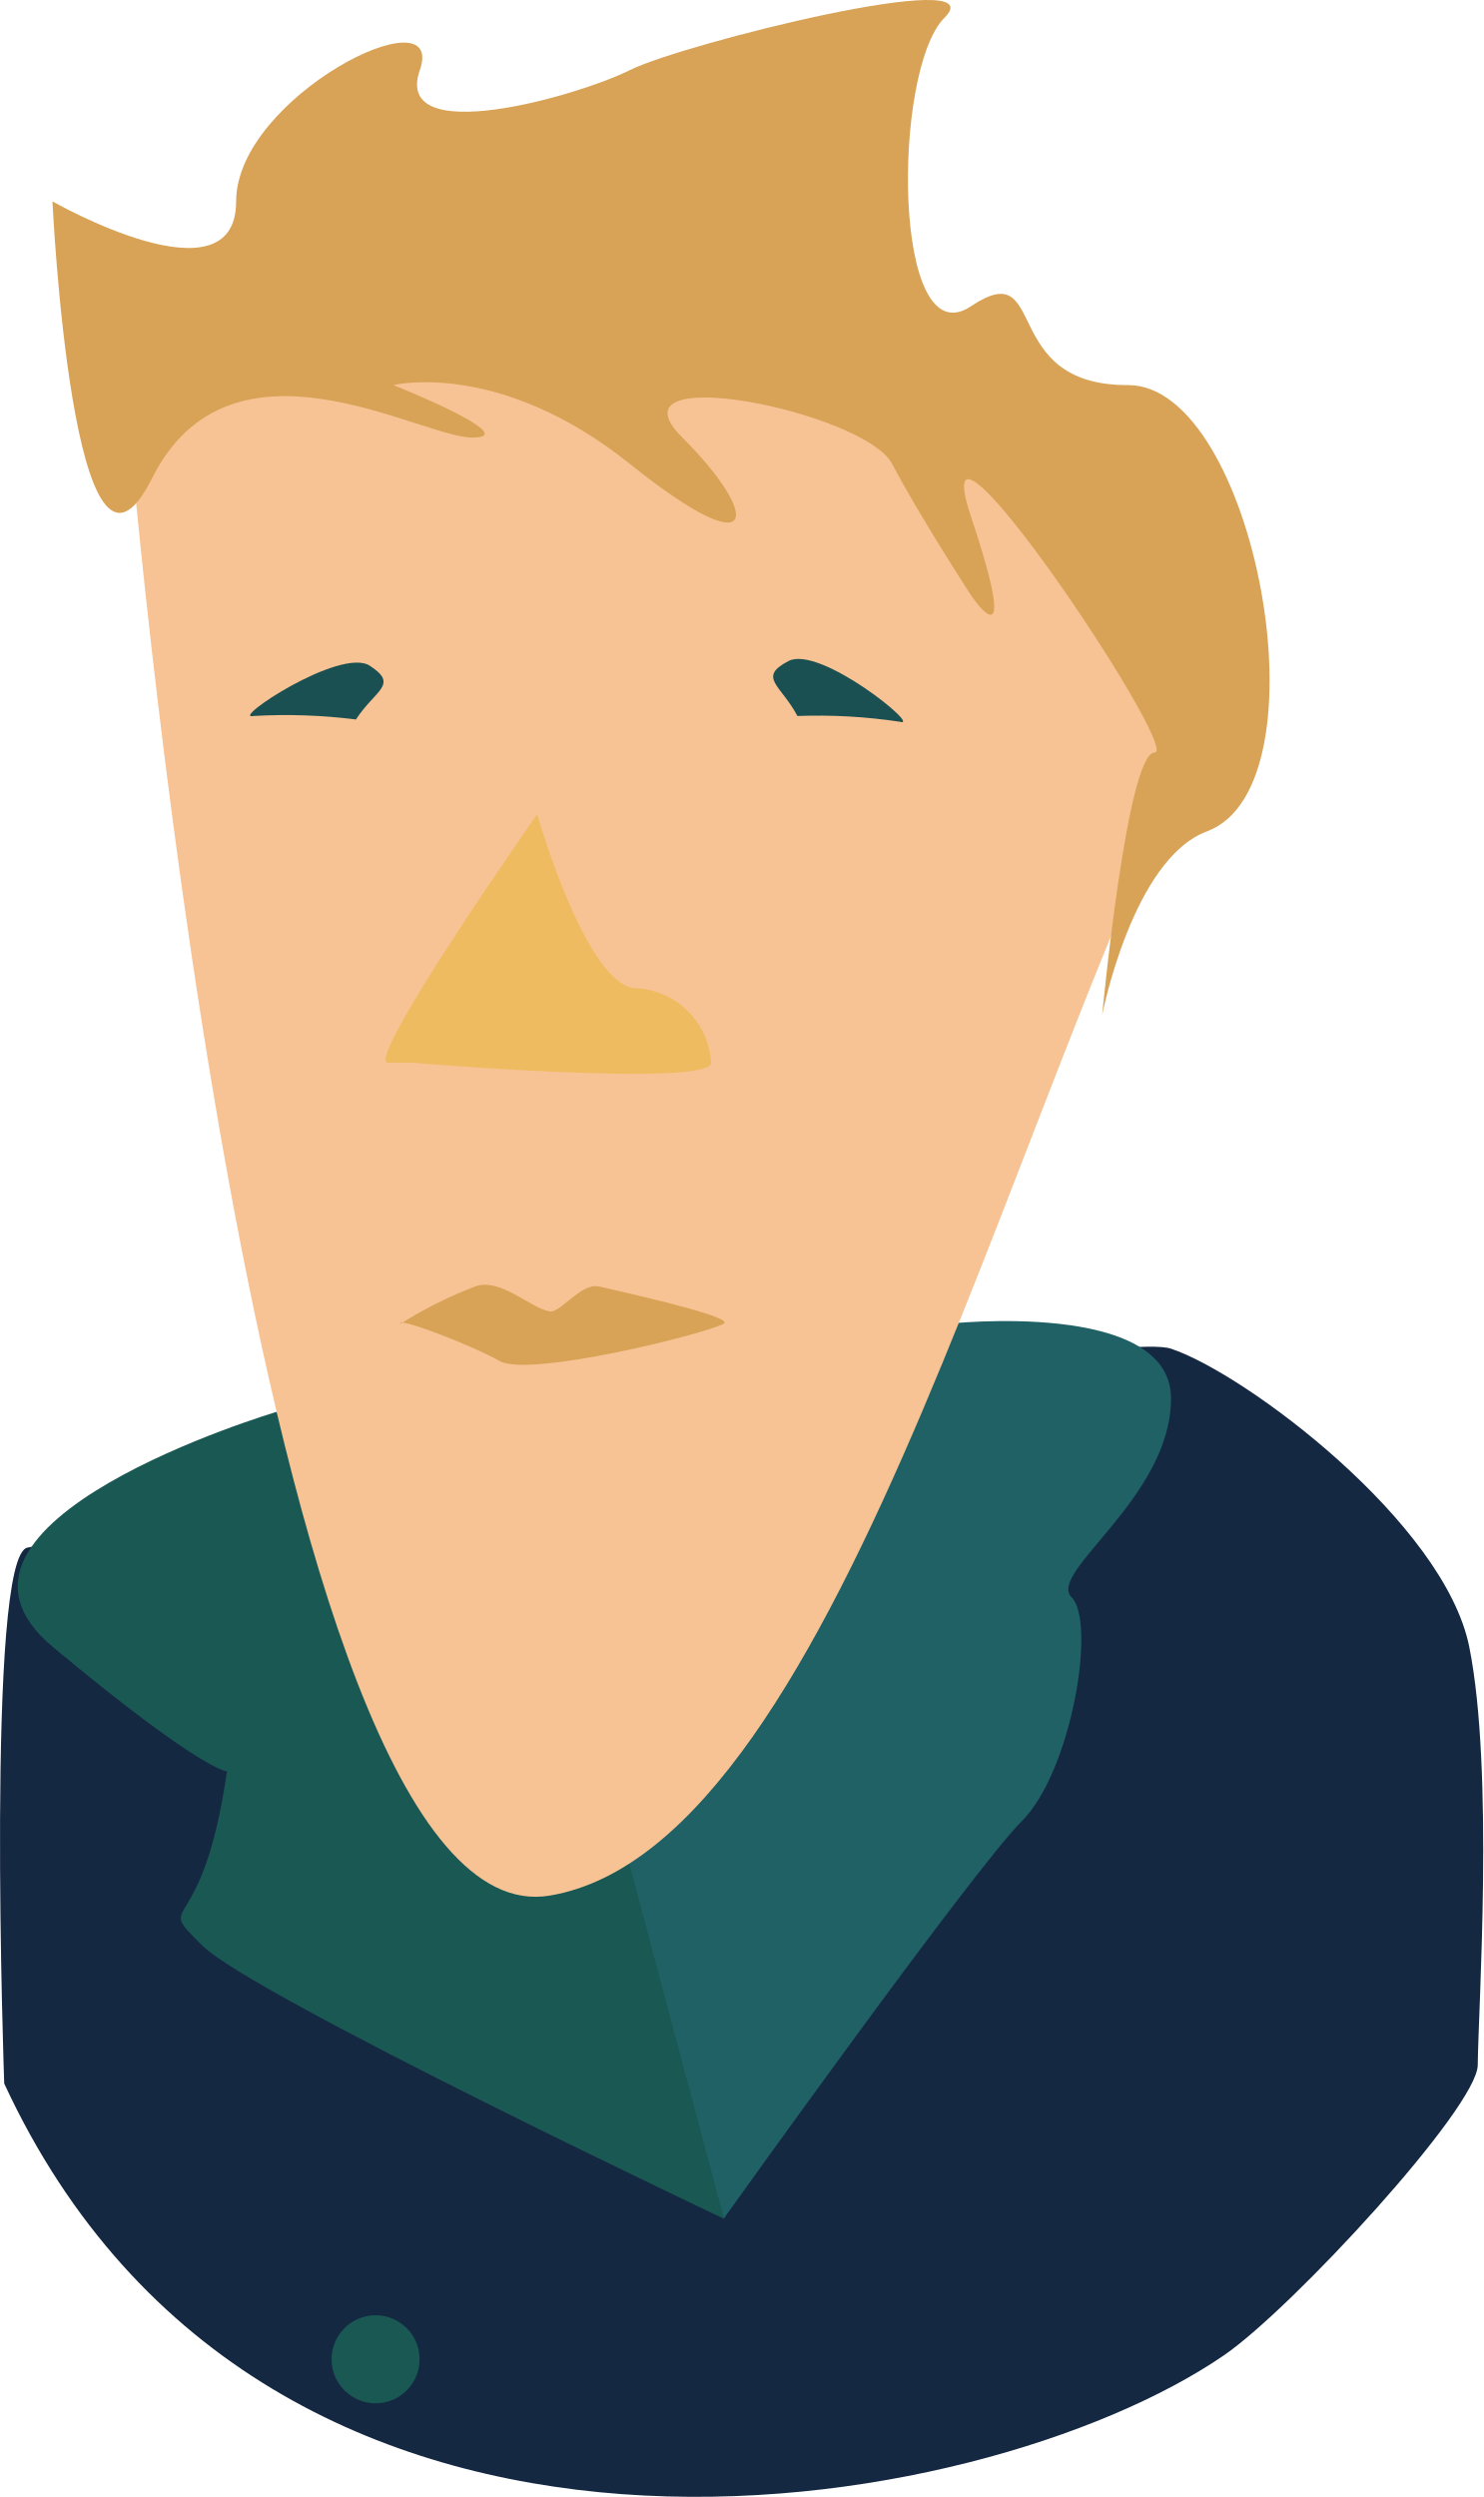
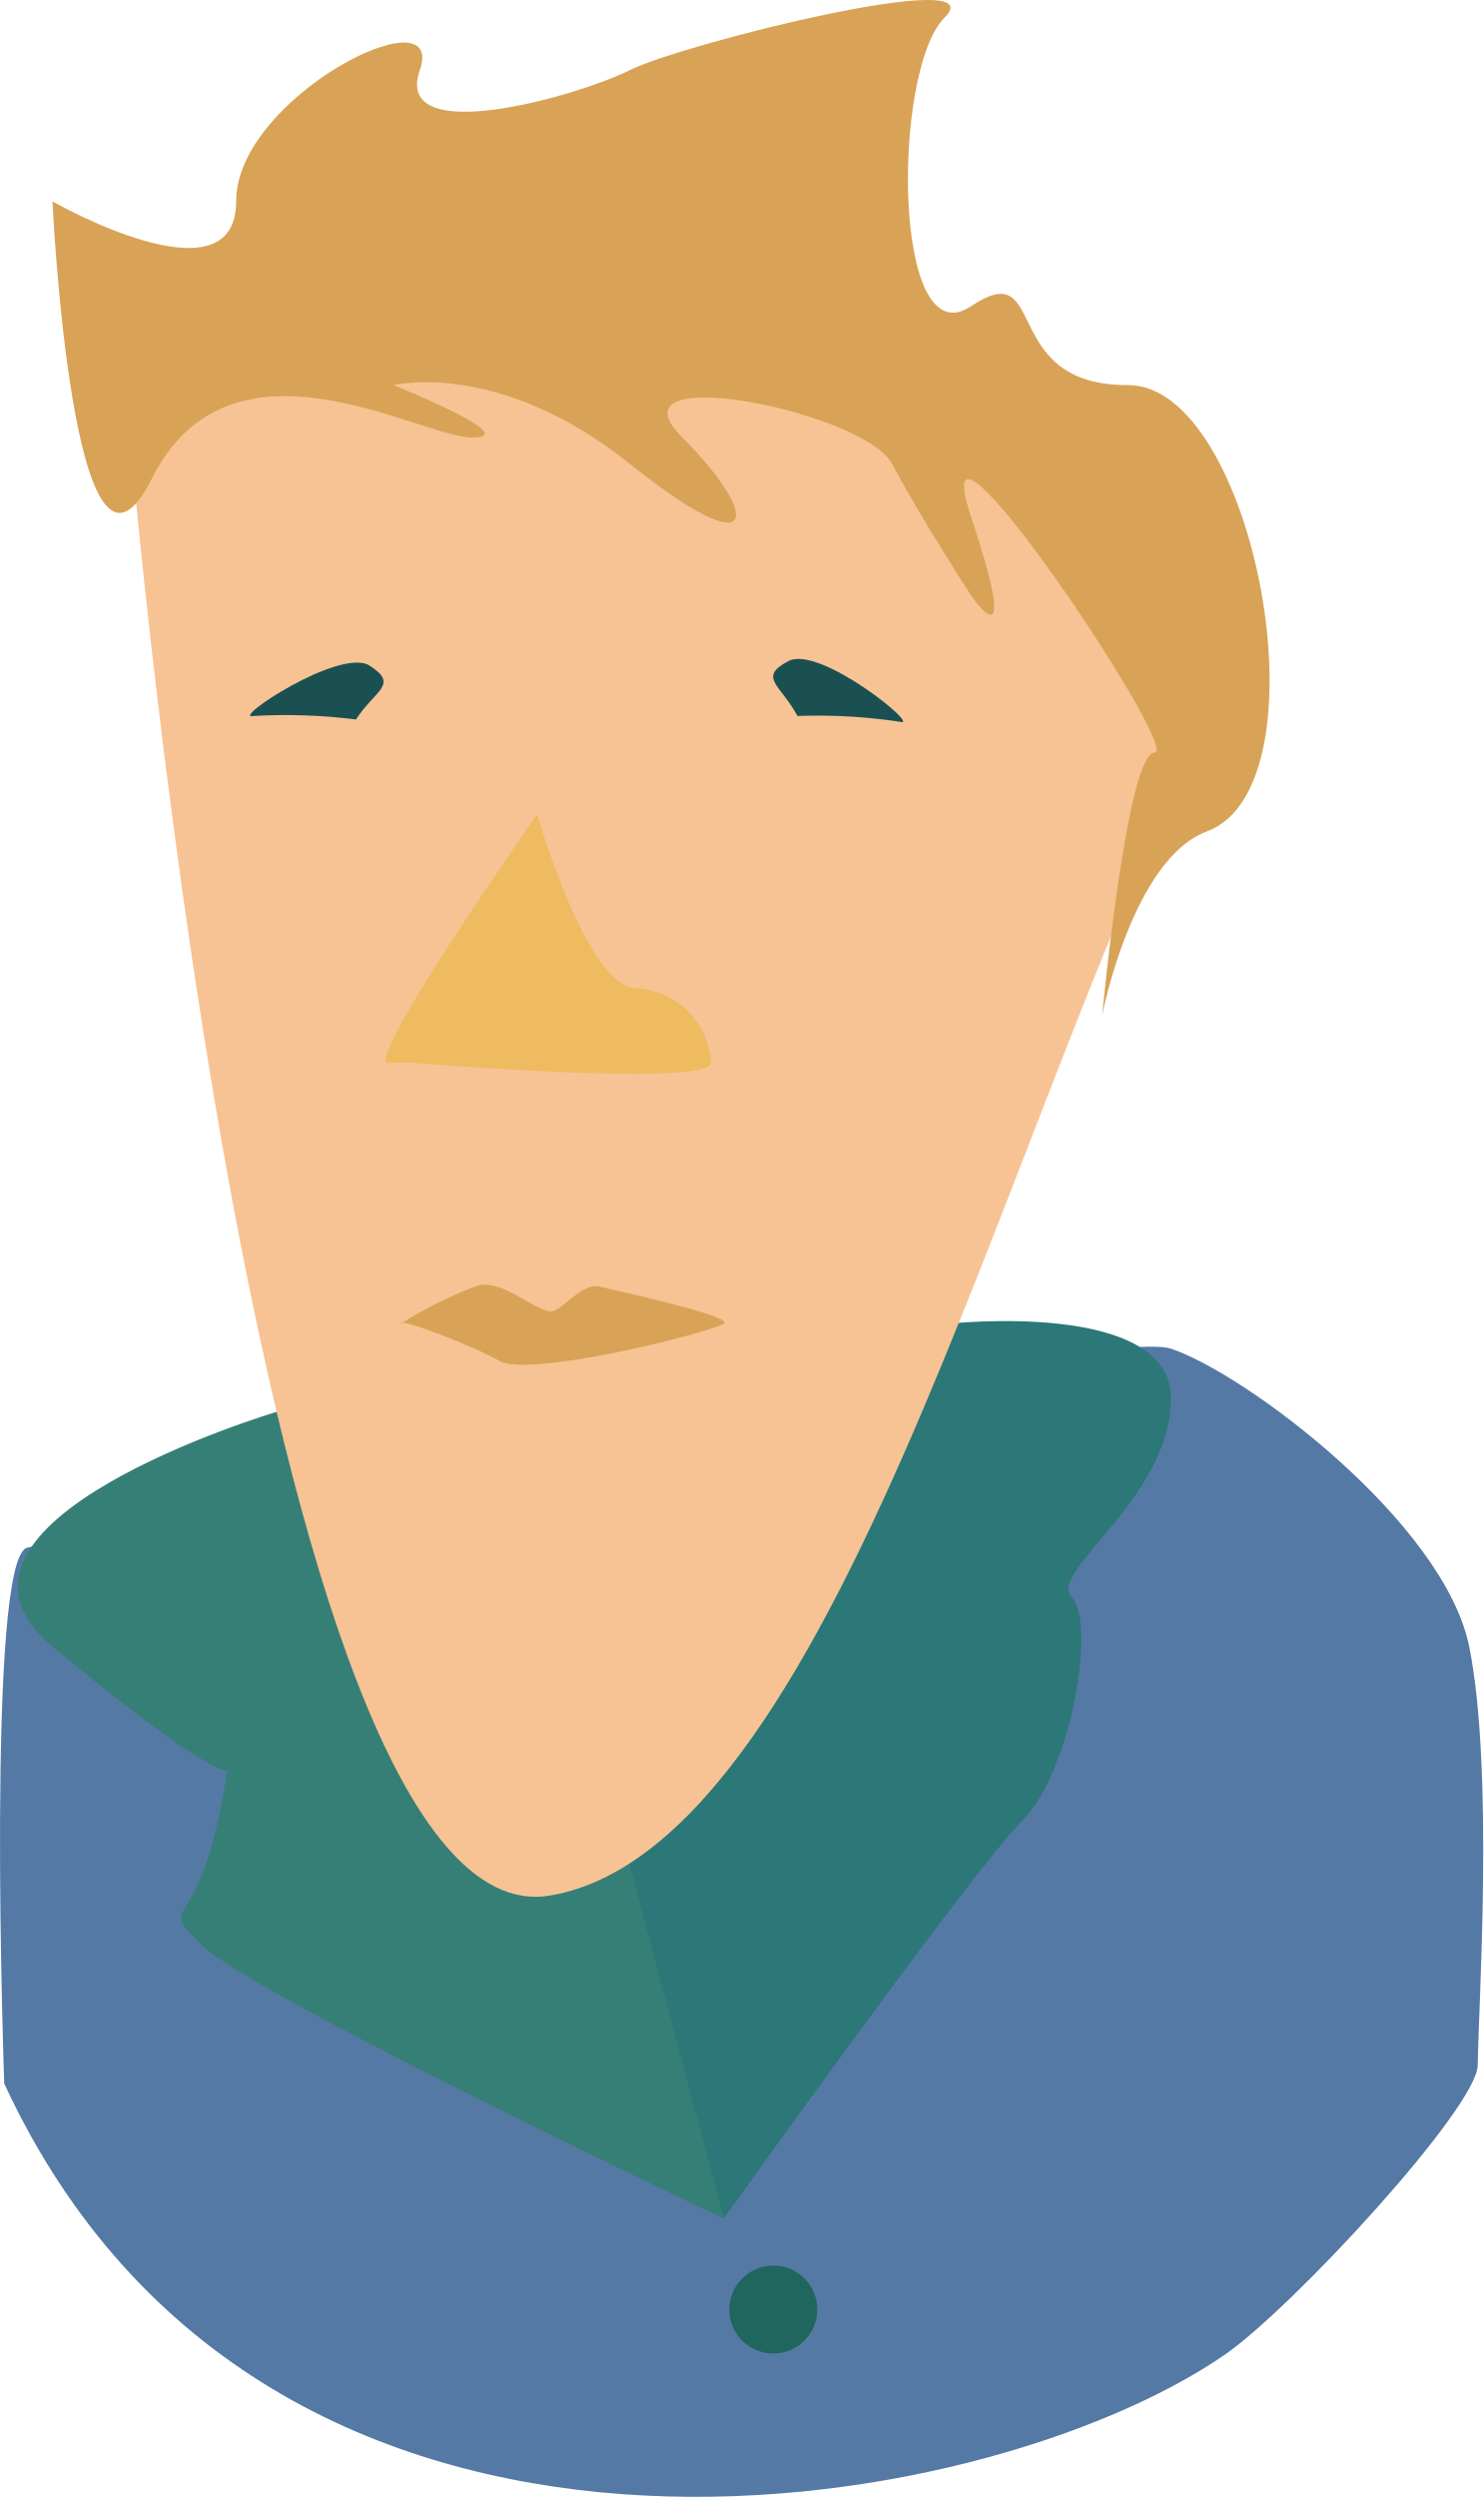
<svg xmlns="http://www.w3.org/2000/svg" viewBox="0 0 59.67 100.44">
  <defs>
-     <style>.cls-1{fill:#152842;}.cls-2{fill:#206166;}.cls-3{fill:#1a5953;}.cls-4{fill:#f7c394;}.cls-5{fill:#d8a356;}.cls-6{fill:#efbb60;}.cls-7{fill:#1a5051;}</style>
+     <style>.cls-1{fill:#5579a5;}.cls-2{fill:#2c7777;}.cls-3{fill:#367f76;}.cls-4{fill:#f7c394;}.cls-5{fill:#d8a356;}.cls-6{fill:#efbb60;}.cls-7{fill:#1a5051;}.cls-8{fill:#21665e;}</style>
  </defs>
  <g id="Layer_2" data-name="Layer 2">
    <g id="a2">
      <path class="cls-1" d="M.17,83.81s-.76-21.26.94-21.56,43-9,46-8,11,7,12,12,.36,14.57.34,16.81c0,1.7-7.48,9.81-10.21,11.68C39.53,101.41,10.74,106.61.17,83.81Z" />
      <path class="cls-2" d="M38.11,53.25s9-1,9,3-5,7-4,8,0,7-2,9-12,16-12,16l-4-14Z" />
      <path class="cls-3" d="M11.13,56.79s-15,4.46-9,9.46,7,5,7,5c-1,7-3,5-1,7s21,11,21,11l-4-15-14-17.46" />
      <path class="cls-4" d="M5.11,16.25s5,62,17,60,19-34,27-48-26-18-27-17S5.11,16.25,5.11,16.25Z" />
      <path class="cls-5" d="M16.11,53.25a17.07,17.07,0,0,1,3-1.5c1-.38,2.23.87,3,1,.44.08,1.26-1.17,2-1,2.38.54,5.43,1.27,5,1.5-.85.44-7.83,2.16-9,1.5S15.91,52.94,16.11,53.25Z" />
      <path class="cls-5" d="M2.11,8.1s7.39,4.22,7.39,0S18-.35,16.89,2.82s6.33,1.06,8.45,0S40.12-1.4,38,.71s-2.11,13.73,1.06,11.61,1.06,3.2,6.33,3.17c5.09,0,8.11,16.1,3.17,17.95-3,1.11-4.22,7.39-4.22,7.39s1-10.56,2.11-10.56-9.5-15.83-7.39-9.5,0,3.17,0,3.17S37,20.77,35.89,18.66s-11.61-4.22-8.44-1.06,3.16,5.28-2.11,1.06-9.51-3.17-9.51-3.17S21.11,17.6,19,17.6,9.28,12.92,6.11,19.25,2.11,8.1,2.11,8.1Z" />
      <path class="cls-6" d="M21.61,32.75s-7,10-6,10h1s12,1,12,0a3.19,3.19,0,0,0-3-3C23.61,39.75,21.61,32.75,21.61,32.75Z" />
      <path class="cls-7" d="M14.32,28.94c.77-1.19,1.74-1.39.56-2.16S9.22,29,10.2,28.8A22.66,22.66,0,0,1,14.32,28.94Z" />
      <path class="cls-7" d="M32.08,28.8c-.66-1.25-1.62-1.55-.36-2.21s5.43,2.74,4.47,2.44A22.26,22.26,0,0,0,32.08,28.8Z" />
-       <circle class="cls-3" cx="15.11" cy="94.9" r="1.77" />
+       <circle class="cls-8" cx="31.11" cy="92.9" r="1.77" />
    </g>
  </g>
</svg>
